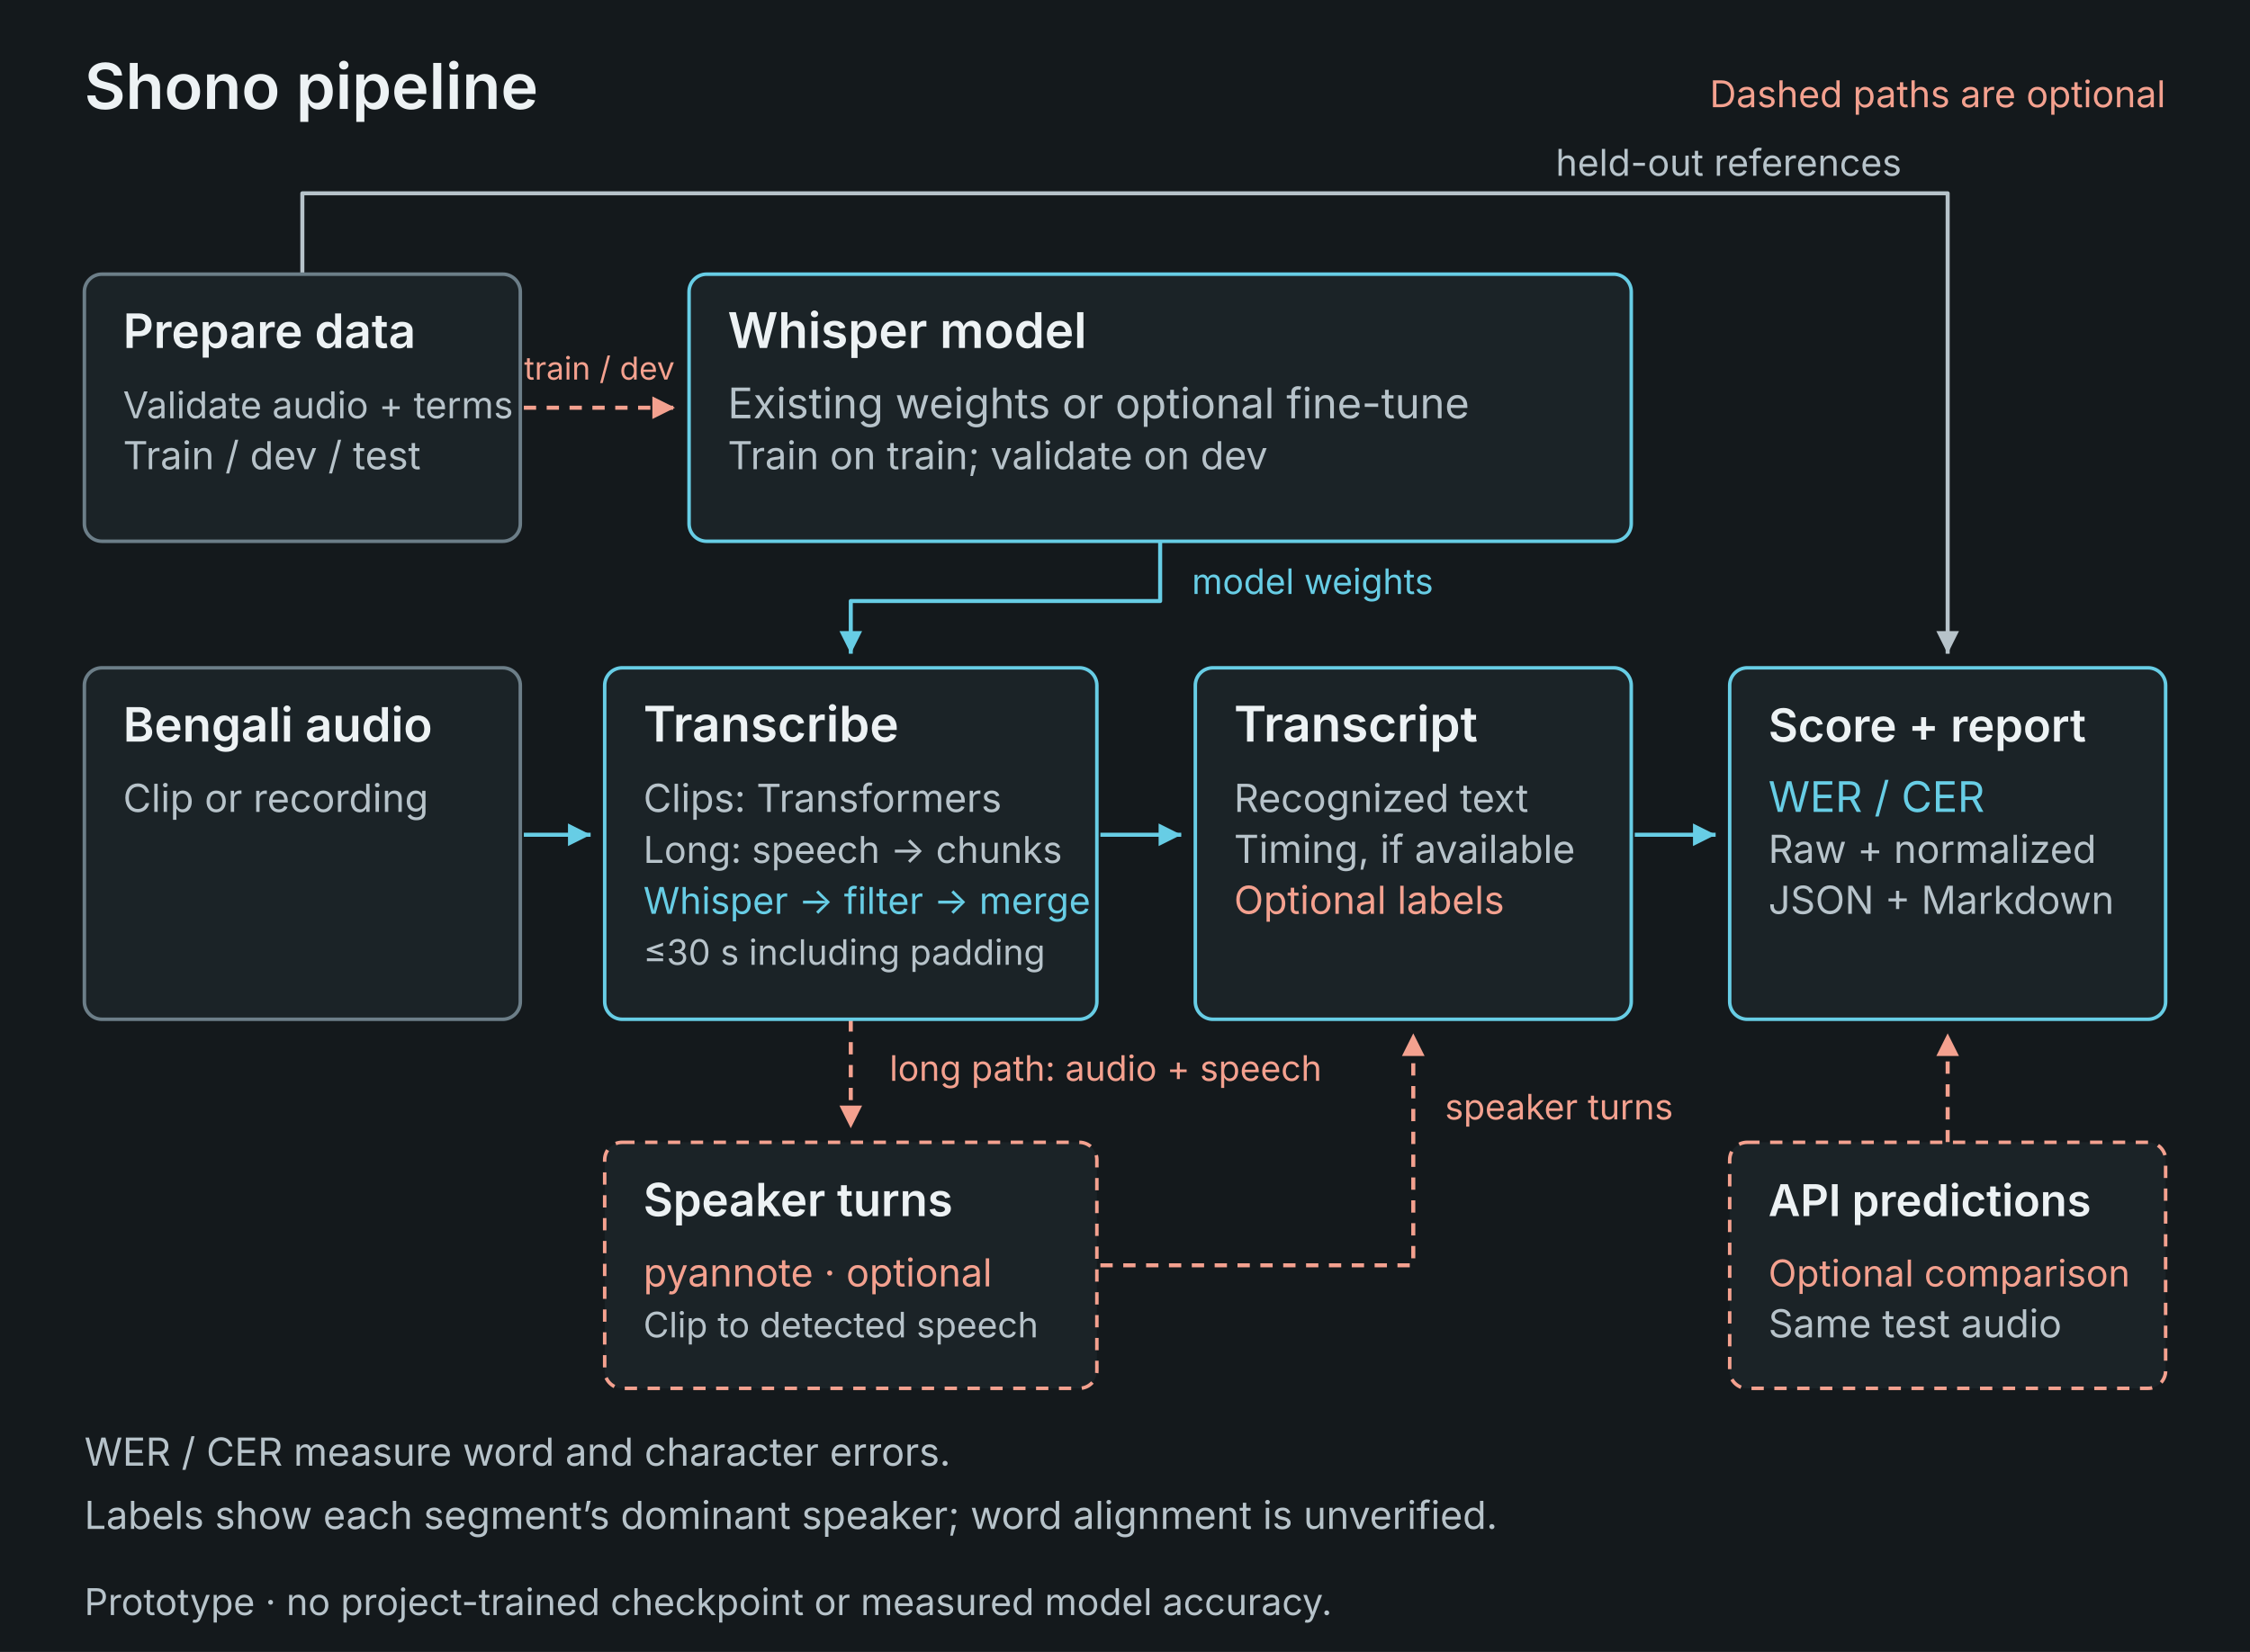
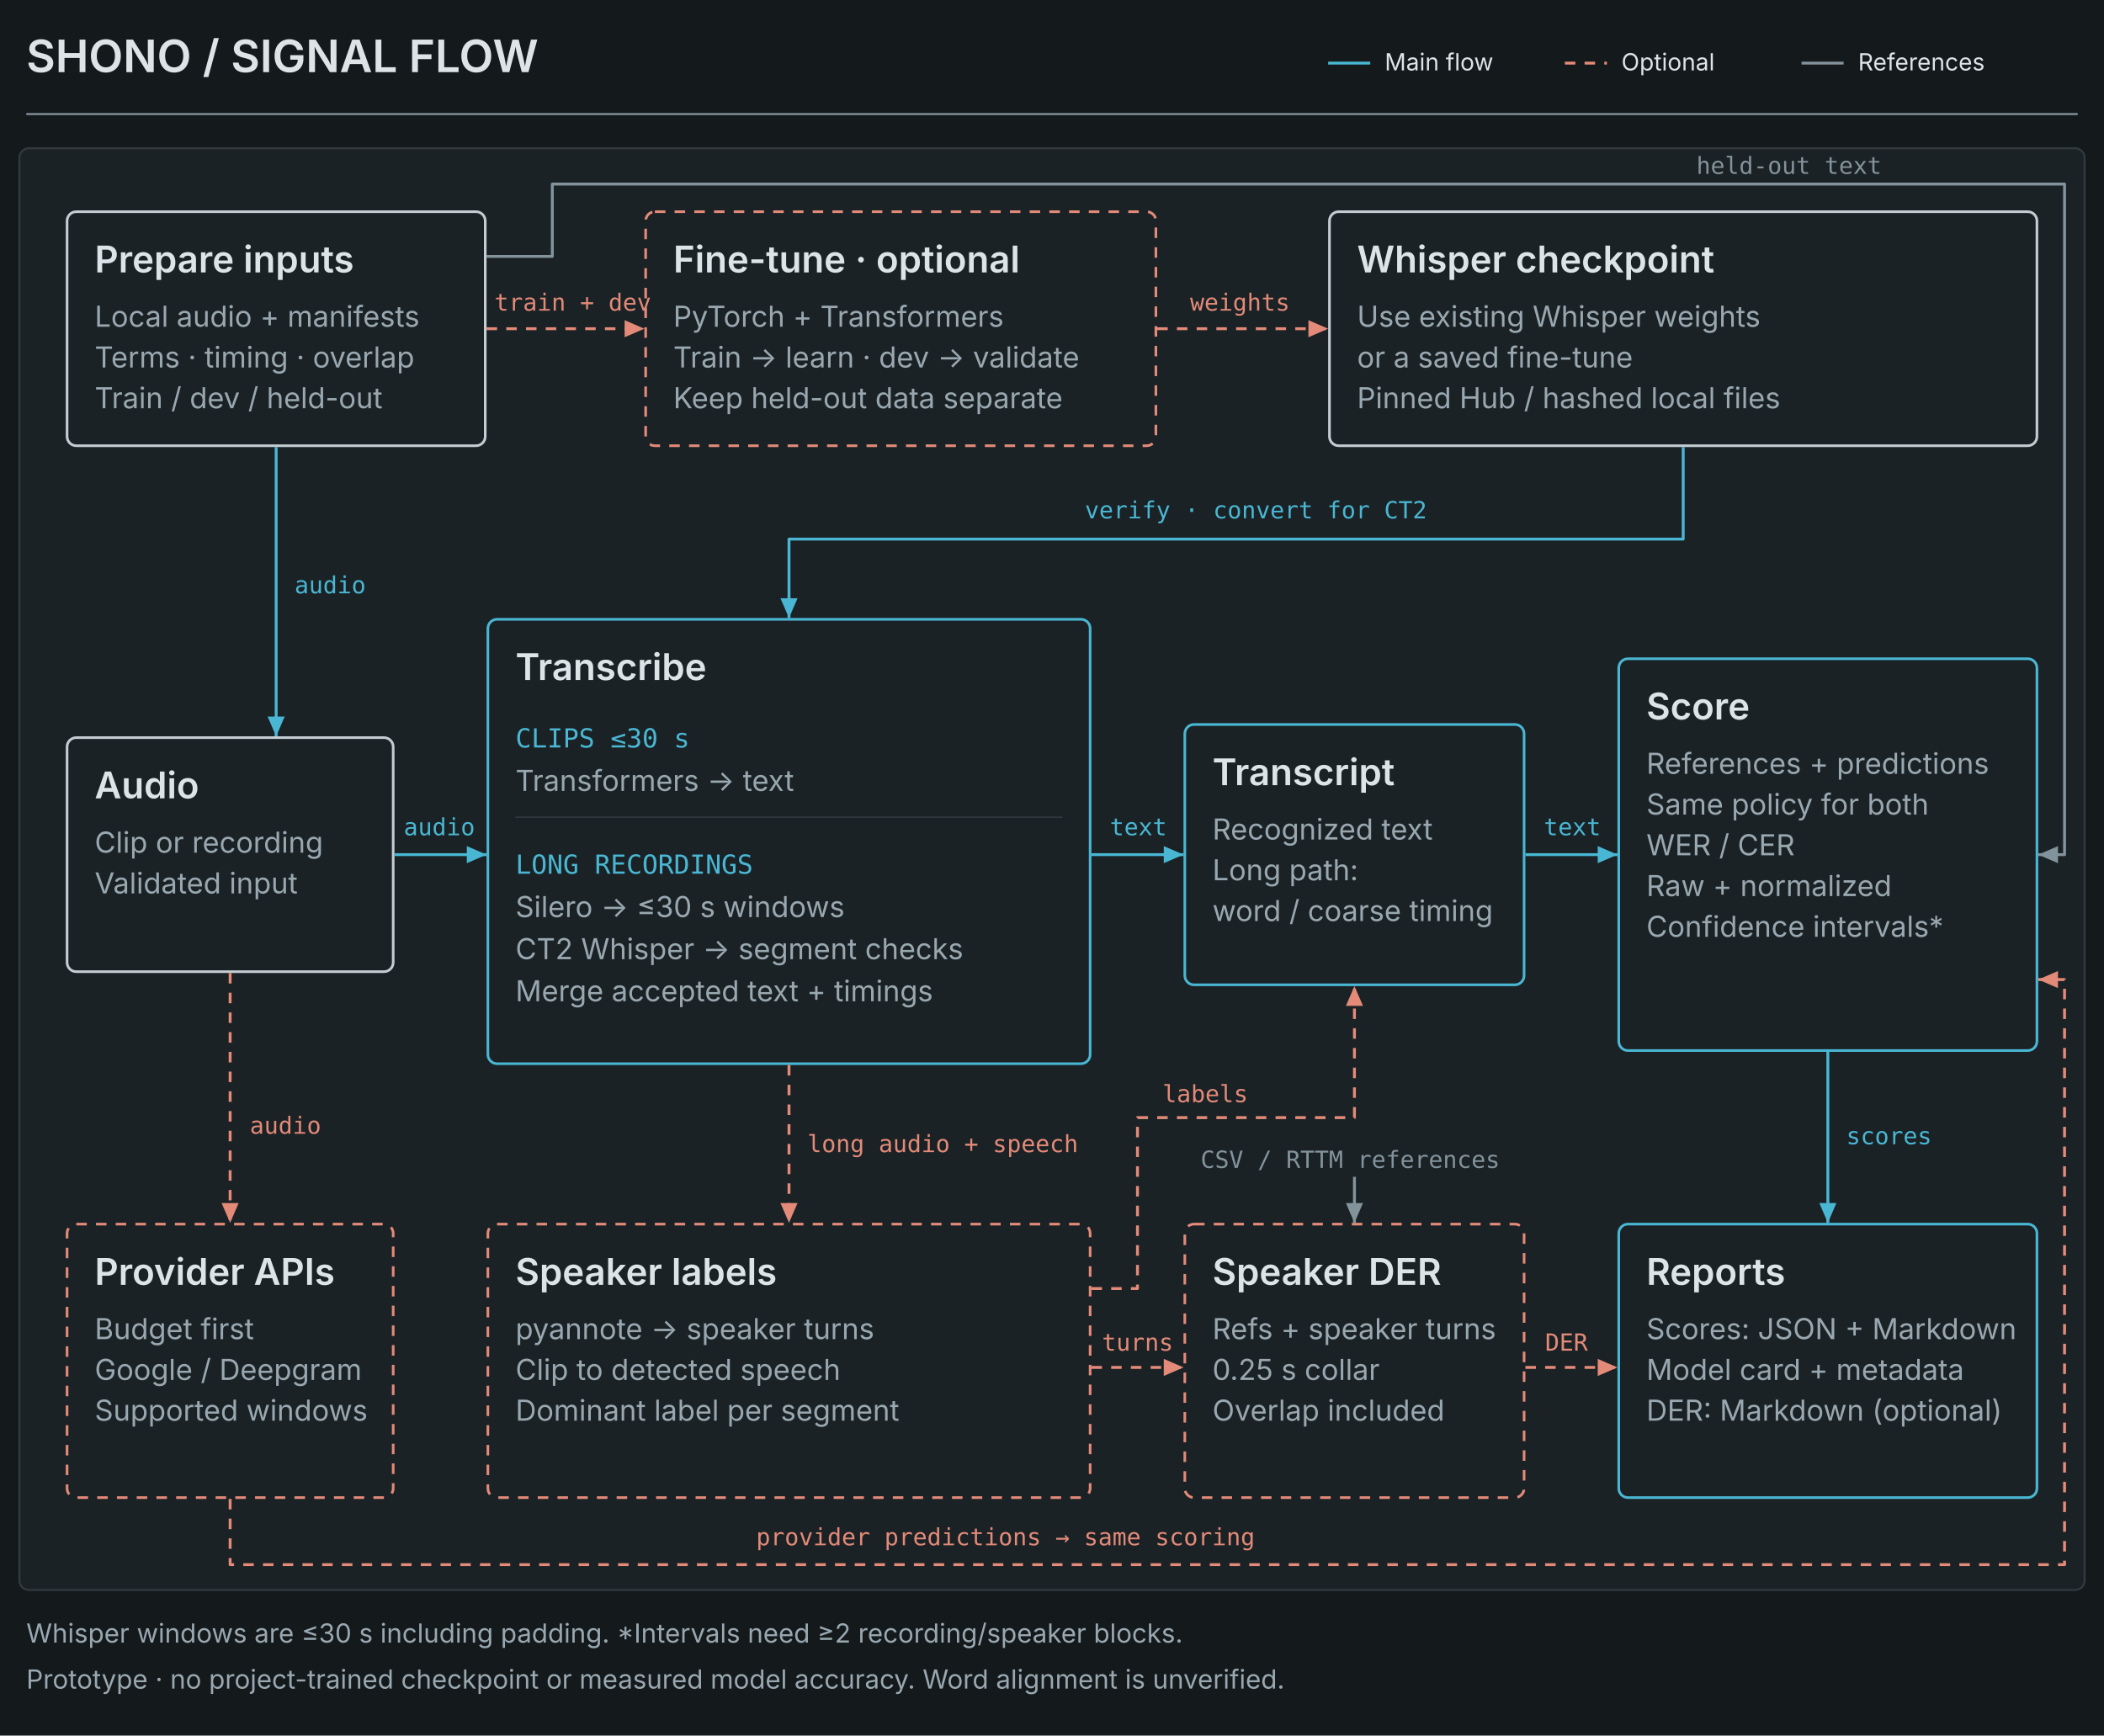
- <svg xmlns="http://www.w3.org/2000/svg" width="1280" height="940" viewBox="0 0 1280 940" fill="none" role="img" aria-labelledby="pipeline-title pipeline-description">
-   <rect width="1280" height="940" fill="#14191C" />
-   <defs>
-     <marker id="flow-arrow" viewBox="0 0 10 10" refX="9" refY="5" markerWidth="7" markerHeight="7" orient="auto-start-reverse">
-       <path d="M1 1 9 5 1 9Z" fill="#67CDE5" />
-     </marker>
-     <marker id="optional-arrow" viewBox="0 0 10 10" refX="9" refY="5" markerWidth="7" markerHeight="7" orient="auto-start-reverse">
-       <path d="M1 1 9 5 1 9Z" fill="#F4A18F" />
-     </marker>
-     <marker id="reference-arrow" viewBox="0 0 10 10" refX="9" refY="5" markerWidth="7" markerHeight="7" orient="auto-start-reverse">
-       <path d="M1 1 9 5 1 9Z" fill="#B7C3CA" />
-     </marker>
-   </defs>
-   <g font-family="Inter, Arial, sans-serif">
-     <text x="48" y="62" font-size="36" font-weight="600" fill="#EDF2F4">Shono pipeline</text>
-     <text x="1232" y="61" font-size="21" font-weight="400" fill="#F4A18F" text-anchor="end">Dashed paths are optional</text>
-     <path d="M172 156V110H1108V372" stroke="#B7C3CA" stroke-width="2.3" stroke-linejoin="round" marker-end="url(#reference-arrow)" />
-     <text x="885" y="100" font-size="21" font-weight="400" fill="#B7C3CA">held-out references</text>
-     <path d="M298 232H384" stroke="#F4A18F" stroke-width="2.3" stroke-linejoin="round" marker-end="url(#optional-arrow)" stroke-dasharray="7 6" />
-     <text x="341" y="216" font-size="18" font-weight="400" fill="#F4A18F" text-anchor="middle">train / dev</text>
-     <path d="M660 308V342H484V372" stroke="#67CDE5" stroke-width="2.3" stroke-linejoin="round" marker-end="url(#flow-arrow)" />
-     <text x="678" y="338" font-size="20" font-weight="400" fill="#67CDE5">model weights</text>
-     <path d="M298 475H336" stroke="#67CDE5" stroke-width="2.3" stroke-linejoin="round" marker-end="url(#flow-arrow)" />
-     <path d="M626 475H672" stroke="#67CDE5" stroke-width="2.3" stroke-linejoin="round" marker-end="url(#flow-arrow)" />
-     <path d="M930 475H976" stroke="#67CDE5" stroke-width="2.3" stroke-linejoin="round" marker-end="url(#flow-arrow)" />
-     <path d="M484 580V642" stroke="#F4A18F" stroke-width="2.3" stroke-linejoin="round" marker-end="url(#optional-arrow)" stroke-dasharray="7 6" />
-     <text x="506" y="615" font-size="20" font-weight="400" fill="#F4A18F">long path: audio + speech</text>
-     <path d="M626 720H804V588" stroke="#F4A18F" stroke-width="2.3" stroke-linejoin="round" marker-end="url(#optional-arrow)" stroke-dasharray="7 6" />
-     <text x="822" y="637" font-size="20" font-weight="400" fill="#F4A18F">speaker turns</text>
-     <path d="M1108 650V588" stroke="#F4A18F" stroke-width="2.3" stroke-linejoin="round" marker-end="url(#optional-arrow)" stroke-dasharray="7 6" />
-     <g id="prepared-data">
-       <rect x="48" y="156" width="248" height="152" rx="10" fill="#1B2327" stroke="#6C7E88" stroke-width="2" />
-       <text x="70" y="198" font-size="27" font-weight="600" fill="#EDF2F4">Prepare data</text>
-       <text x="70" y="238" font-size="21" font-weight="400" fill="#B7C3CA">Validate audio + terms</text>
-       <text x="70" y="267" font-size="22" font-weight="400" fill="#B7C3CA">Train / dev / test</text>
-     </g>
-     <g id="model">
-       <rect x="392" y="156" width="536" height="152" rx="10" fill="#1B2327" stroke="#67CDE5" stroke-width="2" />
-       <text x="414" y="198" font-size="28" font-weight="600" fill="#EDF2F4">Whisper model</text>
-       <text x="414" y="238" font-size="24" font-weight="400" fill="#B7C3CA">Existing weights or optional fine-tune</text>
-       <text x="414" y="267" font-size="22" font-weight="400" fill="#B7C3CA">Train on train; validate on dev</text>
-     </g>
-     <g id="audio">
-       <rect x="48" y="380" width="248" height="200" rx="10" fill="#1B2327" stroke="#6C7E88" stroke-width="2" />
-       <text x="70" y="422" font-size="27" font-weight="600" fill="#EDF2F4">Bengali audio</text>
-       <text x="70" y="462" font-size="22" font-weight="400" fill="#B7C3CA">Clip or recording</text>
-     </g>
-     <g id="transcription">
-       <rect x="344" y="380" width="280" height="200" rx="10" fill="#1B2327" stroke="#67CDE5" stroke-width="2" />
-       <text x="366" y="422" font-size="28" font-weight="600" fill="#EDF2F4">Transcribe</text>
-       <text x="366" y="462" font-size="22" font-weight="400" fill="#B7C3CA">Clips: Transformers</text>
-       <text x="366" y="491" font-size="21" font-weight="400" fill="#B7C3CA">Long: speech → chunks</text>
-       <text x="366" y="520" font-size="21" font-weight="400" fill="#67CDE5">Whisper → filter → merge</text>
-       <text x="366" y="549" font-size="20" font-weight="400" fill="#B7C3CA">≤30 s including padding</text>
-     </g>
-     <g id="transcript">
-       <rect x="680" y="380" width="248" height="200" rx="10" fill="#1B2327" stroke="#67CDE5" stroke-width="2" />
-       <text x="702" y="422" font-size="28" font-weight="600" fill="#EDF2F4">Transcript</text>
-       <text x="702" y="462" font-size="22" font-weight="400" fill="#B7C3CA">Recognized text</text>
-       <text x="702" y="491" font-size="22" font-weight="400" fill="#B7C3CA">Timing, if available</text>
-       <text x="702" y="520" font-size="22" font-weight="400" fill="#F4A18F">Optional labels</text>
-     </g>
-     <g id="evaluation">
-       <rect x="984" y="380" width="248" height="200" rx="10" fill="#1B2327" stroke="#67CDE5" stroke-width="2" />
-       <text x="1006" y="422" font-size="26" font-weight="600" fill="#EDF2F4">Score + report</text>
-       <text x="1006" y="462" font-size="24" font-weight="400" fill="#67CDE5">WER / CER</text>
-       <text x="1006" y="491" font-size="22" font-weight="400" fill="#B7C3CA">Raw + normalized</text>
-       <text x="1006" y="520" font-size="22" font-weight="400" fill="#B7C3CA">JSON + Markdown</text>
-     </g>
-     <g id="speaker-turns">
-       <rect x="344" y="650" width="280" height="140" rx="10" fill="#1B2327" stroke="#F4A18F" stroke-width="2" stroke-dasharray="7 6" />
-       <text x="366" y="692" font-size="26" font-weight="600" fill="#EDF2F4">Speaker turns</text>
-       <text x="366" y="732" font-size="22" font-weight="400" fill="#F4A18F">pyannote · optional</text>
-       <text x="366" y="761" font-size="20" font-weight="400" fill="#B7C3CA">Clip to detected speech</text>
-     </g>
-     <g id="api-predictions">
-       <rect x="984" y="650" width="248" height="140" rx="10" fill="#1B2327" stroke="#F4A18F" stroke-width="2" stroke-dasharray="7 6" />
-       <text x="1006" y="692" font-size="25" font-weight="600" fill="#EDF2F4">API predictions</text>
-       <text x="1006" y="732" font-size="21" font-weight="400" fill="#F4A18F">Optional comparison</text>
-       <text x="1006" y="761" font-size="22" font-weight="400" fill="#B7C3CA">Same test audio</text>
-     </g>
-     <text x="48" y="834" font-size="22" font-weight="400" fill="#B7C3CA">WER / CER measure word and character errors.</text>
-     <text x="48" y="870" font-size="22" font-weight="400" fill="#B7C3CA">Labels show each segment’s dominant speaker; word alignment is unverified.</text>
-     <text x="48" y="919" font-size="21" font-weight="400" fill="#B7C3CA">Prototype · no project-trained checkpoint or measured model accuracy.</text>
-   </g>
+ <svg xmlns="http://www.w3.org/2000/svg" width="1600" height="1320" viewBox="0 0 1600 1320" fill="none" role="img" aria-labelledby="pipeline-title pipeline-description">
+   <rect width="1600" height="1320" fill="#14191C" />
+   <rect x="14.75" y="112.75" width="1570.5" height="1096.5" rx="7.25" fill="#1B2226" stroke="#303A3F" stroke-width="1.5" />
+   <text fill="#DCE4E8" style="white-space: pre" xml:space="preserve" font-family="Inter, Arial, sans-serif" font-size="34" font-weight="600" letter-spacing="0em">
+     <tspan x="20" y="54.864">SHONO / SIGNAL FLOW</tspan>
+   </text>
+   <rect x="20" y="86" width="1560" height="1.5" fill="#83939B" />
+   <path d="M1010 48H1042" stroke="#49B7D3" stroke-width="2.2" />
+   <text fill="#DCE4E8" style="white-space: pre" xml:space="preserve" font-family="Inter, Arial, sans-serif" font-size="18" letter-spacing="0em" font-weight="400">
+     <tspan x="1053" y="53.545">Main flow</tspan>
+   </text>
+   <path d="M1190 48H1222" stroke="#E38A78" stroke-width="2.2" stroke-dasharray="8 7" />
+   <text fill="#DCE4E8" style="white-space: pre" xml:space="preserve" font-family="Inter, Arial, sans-serif" font-size="18" letter-spacing="0em" font-weight="400">
+     <tspan x="1233" y="53.545">Optional</tspan>
+   </text>
+   <path d="M1370 48H1402" stroke="#83939B" stroke-width="2.2" />
+   <text fill="#DCE4E8" style="white-space: pre" xml:space="preserve" font-family="Inter, Arial, sans-serif" font-size="18" letter-spacing="0em" font-weight="400">
+     <tspan x="1413" y="53.545">References</tspan>
+   </text>
+   <rect x="51" y="161" width="318" height="178" rx="7" fill="#1B2226" />
+   <rect x="51" y="161" width="318" height="178" rx="7" stroke="#C4CDD2" stroke-width="2" />
+   <text fill="#DCE4E8" style="white-space: pre" xml:space="preserve" font-family="Inter, Arial, sans-serif" font-size="28" font-weight="600" letter-spacing="0em">
+     <tspan x="72" y="207.182">Prepare inputs</tspan>
+   </text>
+   <text fill="#99A8B0" style="white-space: pre" xml:space="preserve" font-family="Inter, Arial, sans-serif" font-size="22" letter-spacing="0em" font-weight="400">
+     <tspan x="72" y="248.5">Local audio + manifests</tspan>
+   </text>
+   <text fill="#99A8B0" style="white-space: pre" xml:space="preserve" font-family="Inter, Arial, sans-serif" font-size="22" letter-spacing="0em" font-weight="400">
+     <tspan x="72" y="279.5">Terms · timing · overlap</tspan>
+   </text>
+   <text fill="#99A8B0" style="white-space: pre" xml:space="preserve" font-family="Inter, Arial, sans-serif" font-size="22" letter-spacing="0em" font-weight="400">
+     <tspan x="72" y="310.5">Train / dev / held-out</tspan>
+   </text>
+   <rect x="491" y="161" width="388" height="178" rx="7" fill="#1B2226" />
+   <rect x="491" y="161" width="388" height="178" rx="7" stroke="#E38A78" stroke-width="2" stroke-dasharray="8 7" />
+   <text fill="#DCE4E8" style="white-space: pre" xml:space="preserve" font-family="Inter, Arial, sans-serif" font-size="28" font-weight="600" letter-spacing="0em">
+     <tspan x="512" y="207.182">Fine-tune · optional</tspan>
+   </text>
+   <text fill="#99A8B0" style="white-space: pre" xml:space="preserve" font-family="Inter, Arial, sans-serif" font-size="22" letter-spacing="0em" font-weight="400">
+     <tspan x="512" y="248.5">PyTorch + Transformers</tspan>
+   </text>
+   <text fill="#99A8B0" style="white-space: pre" xml:space="preserve" font-family="Inter, Arial, sans-serif" font-size="22" letter-spacing="0em" font-weight="400">
+     <tspan x="512" y="279.5">Train → learn · dev → validate</tspan>
+   </text>
+   <text fill="#99A8B0" style="white-space: pre" xml:space="preserve" font-family="Inter, Arial, sans-serif" font-size="22" letter-spacing="0em" font-weight="400">
+     <tspan x="512" y="310.5">Keep held-out data separate</tspan>
+   </text>
+   <rect x="1011" y="161" width="538" height="178" rx="7" fill="#1B2226" />
+   <rect x="1011" y="161" width="538" height="178" rx="7" stroke="#C4CDD2" stroke-width="2" />
+   <text fill="#DCE4E8" style="white-space: pre" xml:space="preserve" font-family="Inter, Arial, sans-serif" font-size="28" font-weight="600" letter-spacing="0em">
+     <tspan x="1032" y="207.182">Whisper checkpoint</tspan>
+   </text>
+   <text fill="#99A8B0" style="white-space: pre" xml:space="preserve" font-family="Inter, Arial, sans-serif" font-size="22" letter-spacing="0em" font-weight="400">
+     <tspan x="1032" y="248.5">Use existing Whisper weights</tspan>
+   </text>
+   <text fill="#99A8B0" style="white-space: pre" xml:space="preserve" font-family="Inter, Arial, sans-serif" font-size="22" letter-spacing="0em" font-weight="400">
+     <tspan x="1032" y="279.5">or a saved fine-tune</tspan>
+   </text>
+   <text fill="#99A8B0" style="white-space: pre" xml:space="preserve" font-family="Inter, Arial, sans-serif" font-size="22" letter-spacing="0em" font-weight="400">
+     <tspan x="1032" y="310.5">Pinned Hub / hashed local files</tspan>
+   </text>
+   <rect x="51" y="561" width="248" height="178" rx="7" fill="#1B2226" />
+   <rect x="51" y="561" width="248" height="178" rx="7" stroke="#C4CDD2" stroke-width="2" />
+   <text fill="#DCE4E8" style="white-space: pre" xml:space="preserve" font-family="Inter, Arial, sans-serif" font-size="28" font-weight="600" letter-spacing="0em">
+     <tspan x="72" y="607.182">Audio</tspan>
+   </text>
+   <text fill="#99A8B0" style="white-space: pre" xml:space="preserve" font-family="Inter, Arial, sans-serif" font-size="22" letter-spacing="0em" font-weight="400">
+     <tspan x="72" y="648.5">Clip or recording</tspan>
+   </text>
+   <text fill="#99A8B0" style="white-space: pre" xml:space="preserve" font-family="Inter, Arial, sans-serif" font-size="22" letter-spacing="0em" font-weight="400">
+     <tspan x="72" y="679.5">Validated input</tspan>
+   </text>
+   <rect x="371" y="471" width="458" height="338" rx="7" fill="#1B2226" />
+   <rect x="371" y="471" width="458" height="338" rx="7" stroke="#49B7D3" stroke-width="2" />
+   <text fill="#DCE4E8" style="white-space: pre" xml:space="preserve" font-family="Inter, Arial, sans-serif" font-size="28" font-weight="600" letter-spacing="0em">
+     <tspan x="392" y="517.182">Transcribe</tspan>
+   </text>
+   <text fill="#49B7D3" style="white-space: pre" xml:space="preserve" font-family="IBM Plex Mono, SFMono-Regular, Consolas, monospace" font-size="20" letter-spacing="0em" font-weight="400">
+     <tspan x="392" y="568.5">CLIPS ≤30 s</tspan>
+   </text>
+   <text fill="#99A8B0" style="white-space: pre" xml:space="preserve" font-family="Inter, Arial, sans-serif" font-size="22" letter-spacing="0em" font-weight="400">
+     <tspan x="392" y="601.5">Transformers → text</tspan>
+   </text>
+   <rect x="392" y="621" width="416" height="1" fill="#303A3F" />
+   <text fill="#49B7D3" style="white-space: pre" xml:space="preserve" font-family="IBM Plex Mono, SFMono-Regular, Consolas, monospace" font-size="20" letter-spacing="0em" font-weight="400">
+     <tspan x="392" y="664.5">LONG RECORDINGS</tspan>
+   </text>
+   <text fill="#99A8B0" style="white-space: pre" xml:space="preserve" font-family="Inter, Arial, sans-serif" font-size="22" letter-spacing="0em" font-weight="400">
+     <tspan x="392" y="697.5">Silero → ≤30 s windows</tspan>
+   </text>
+   <text fill="#99A8B0" style="white-space: pre" xml:space="preserve" font-family="Inter, Arial, sans-serif" font-size="22" letter-spacing="0em" font-weight="400">
+     <tspan x="392" y="729.5">CT2 Whisper → segment checks</tspan>
+   </text>
+   <text fill="#99A8B0" style="white-space: pre" xml:space="preserve" font-family="Inter, Arial, sans-serif" font-size="22" letter-spacing="0em" font-weight="400">
+     <tspan x="392" y="761.5">Merge accepted text + timings</tspan>
+   </text>
+   <rect x="901" y="551" width="258" height="198" rx="7" fill="#1B2226" />
+   <rect x="901" y="551" width="258" height="198" rx="7" stroke="#49B7D3" stroke-width="2" />
+   <text fill="#DCE4E8" style="white-space: pre" xml:space="preserve" font-family="Inter, Arial, sans-serif" font-size="28" font-weight="600" letter-spacing="0em">
+     <tspan x="922" y="597.182">Transcript</tspan>
+   </text>
+   <text fill="#99A8B0" style="white-space: pre" xml:space="preserve" font-family="Inter, Arial, sans-serif" font-size="22" letter-spacing="0em" font-weight="400">
+     <tspan x="922" y="638.5">Recognized text</tspan>
+   </text>
+   <text fill="#99A8B0" style="white-space: pre" xml:space="preserve" font-family="Inter, Arial, sans-serif" font-size="22" letter-spacing="0em" font-weight="400">
+     <tspan x="922" y="669.5">Long path:</tspan>
+   </text>
+   <text fill="#99A8B0" style="white-space: pre" xml:space="preserve" font-family="Inter, Arial, sans-serif" font-size="22" letter-spacing="0em" font-weight="400">
+     <tspan x="922" y="700.5">word / coarse timing</tspan>
+   </text>
+   <rect x="1231" y="501" width="318" height="298" rx="7" fill="#1B2226" />
+   <rect x="1231" y="501" width="318" height="298" rx="7" stroke="#49B7D3" stroke-width="2" />
+   <text fill="#DCE4E8" style="white-space: pre" xml:space="preserve" font-family="Inter, Arial, sans-serif" font-size="28" font-weight="600" letter-spacing="0em">
+     <tspan x="1252" y="547.182">Score</tspan>
+   </text>
+   <text fill="#99A8B0" style="white-space: pre" xml:space="preserve" font-family="Inter, Arial, sans-serif" font-size="22" letter-spacing="0em" font-weight="400">
+     <tspan x="1252" y="588.5">References + predictions</tspan>
+   </text>
+   <text fill="#99A8B0" style="white-space: pre" xml:space="preserve" font-family="Inter, Arial, sans-serif" font-size="22" letter-spacing="0em" font-weight="400">
+     <tspan x="1252" y="619.5">Same policy for both</tspan>
+   </text>
+   <text fill="#99A8B0" style="white-space: pre" xml:space="preserve" font-family="Inter, Arial, sans-serif" font-size="22" letter-spacing="0em" font-weight="400">
+     <tspan x="1252" y="650.5">WER / CER</tspan>
+   </text>
+   <text fill="#99A8B0" style="white-space: pre" xml:space="preserve" font-family="Inter, Arial, sans-serif" font-size="22" letter-spacing="0em" font-weight="400">
+     <tspan x="1252" y="681.5">Raw + normalized</tspan>
+   </text>
+   <text fill="#99A8B0" style="white-space: pre" xml:space="preserve" font-family="Inter, Arial, sans-serif" font-size="22" letter-spacing="0em" font-weight="400">
+     <tspan x="1252" y="712.5">Confidence intervals*</tspan>
+   </text>
+   <rect x="1231" y="931" width="318" height="208" rx="7" fill="#1B2226" />
+   <rect x="1231" y="931" width="318" height="208" rx="7" stroke="#49B7D3" stroke-width="2" />
+   <text fill="#DCE4E8" style="white-space: pre" xml:space="preserve" font-family="Inter, Arial, sans-serif" font-size="28" font-weight="600" letter-spacing="0em">
+     <tspan x="1252" y="977.182">Reports</tspan>
+   </text>
+   <text fill="#99A8B0" style="white-space: pre" xml:space="preserve" font-family="Inter, Arial, sans-serif" font-size="22" letter-spacing="0em" font-weight="400">
+     <tspan x="1252" y="1018.5">Scores: JSON + Markdown</tspan>
+   </text>
+   <text fill="#99A8B0" style="white-space: pre" xml:space="preserve" font-family="Inter, Arial, sans-serif" font-size="22" letter-spacing="0em" font-weight="400">
+     <tspan x="1252" y="1049.5">Model card + metadata</tspan>
+   </text>
+   <text fill="#99A8B0" style="white-space: pre" xml:space="preserve" font-family="Inter, Arial, sans-serif" font-size="22" letter-spacing="0em" font-weight="400">
+     <tspan x="1252" y="1080.5">DER: Markdown (optional)</tspan>
+   </text>
+   <rect x="51" y="931" width="248" height="208" rx="7" fill="#1B2226" />
+   <rect x="51" y="931" width="248" height="208" rx="7" stroke="#E38A78" stroke-width="2" stroke-dasharray="8 7" />
+   <text fill="#DCE4E8" style="white-space: pre" xml:space="preserve" font-family="Inter, Arial, sans-serif" font-size="28" font-weight="600" letter-spacing="0em">
+     <tspan x="72" y="977.182">Provider APIs</tspan>
+   </text>
+   <text fill="#99A8B0" style="white-space: pre" xml:space="preserve" font-family="Inter, Arial, sans-serif" font-size="22" letter-spacing="0em" font-weight="400">
+     <tspan x="72" y="1018.5">Budget first</tspan>
+   </text>
+   <text fill="#99A8B0" style="white-space: pre" xml:space="preserve" font-family="Inter, Arial, sans-serif" font-size="22" letter-spacing="0em" font-weight="400">
+     <tspan x="72" y="1049.5">Google / Deepgram</tspan>
+   </text>
+   <text fill="#99A8B0" style="white-space: pre" xml:space="preserve" font-family="Inter, Arial, sans-serif" font-size="22" letter-spacing="0em" font-weight="400">
+     <tspan x="72" y="1080.5">Supported windows</tspan>
+   </text>
+   <rect x="371" y="931" width="458" height="208" rx="7" fill="#1B2226" />
+   <rect x="371" y="931" width="458" height="208" rx="7" stroke="#E38A78" stroke-width="2" stroke-dasharray="8 7" />
+   <text fill="#DCE4E8" style="white-space: pre" xml:space="preserve" font-family="Inter, Arial, sans-serif" font-size="28" font-weight="600" letter-spacing="0em">
+     <tspan x="392" y="977.182">Speaker labels</tspan>
+   </text>
+   <text fill="#99A8B0" style="white-space: pre" xml:space="preserve" font-family="Inter, Arial, sans-serif" font-size="22" letter-spacing="0em" font-weight="400">
+     <tspan x="392" y="1018.5">pyannote → speaker turns</tspan>
+   </text>
+   <text fill="#99A8B0" style="white-space: pre" xml:space="preserve" font-family="Inter, Arial, sans-serif" font-size="22" letter-spacing="0em" font-weight="400">
+     <tspan x="392" y="1049.5">Clip to detected speech</tspan>
+   </text>
+   <text fill="#99A8B0" style="white-space: pre" xml:space="preserve" font-family="Inter, Arial, sans-serif" font-size="22" letter-spacing="0em" font-weight="400">
+     <tspan x="392" y="1080.5">Dominant label per segment</tspan>
+   </text>
+   <rect x="901" y="931" width="258" height="208" rx="7" fill="#1B2226" />
+   <rect x="901" y="931" width="258" height="208" rx="7" stroke="#E38A78" stroke-width="2" stroke-dasharray="8 7" />
+   <text fill="#DCE4E8" style="white-space: pre" xml:space="preserve" font-family="Inter, Arial, sans-serif" font-size="28" font-weight="600" letter-spacing="0em">
+     <tspan x="922" y="977.182">Speaker DER</tspan>
+   </text>
+   <text fill="#99A8B0" style="white-space: pre" xml:space="preserve" font-family="Inter, Arial, sans-serif" font-size="22" letter-spacing="0em" font-weight="400">
+     <tspan x="922" y="1018.5">Refs + speaker turns</tspan>
+   </text>
+   <text fill="#99A8B0" style="white-space: pre" xml:space="preserve" font-family="Inter, Arial, sans-serif" font-size="22" letter-spacing="0em" font-weight="400">
+     <tspan x="922" y="1049.5">0.25 s collar</tspan>
+   </text>
+   <text fill="#99A8B0" style="white-space: pre" xml:space="preserve" font-family="Inter, Arial, sans-serif" font-size="22" letter-spacing="0em" font-weight="400">
+     <tspan x="922" y="1080.5">Overlap included</tspan>
+   </text>
+   <text fill="#99A8B0" style="white-space: pre" xml:space="preserve" font-family="Inter, Arial, sans-serif" font-size="20" letter-spacing="0em" font-weight="400">
+     <tspan x="20" y="1249.27">Whisper windows are ≤30 s including padding. *Intervals need ≥2 recording/speaker blocks.</tspan>
+   </text>
+   <text fill="#99A8B0" style="white-space: pre" xml:space="preserve" font-family="Inter, Arial, sans-serif" font-size="20" letter-spacing="0em" font-weight="400">
+     <tspan x="20" y="1284.27">Prototype · no project-trained checkpoint or measured model accuracy. Word alignment is unverified.</tspan>
+   </text>
+   <path d="M370 250H490" stroke="#E38A78" stroke-width="2.2" stroke-linejoin="round" stroke-dasharray="8 7" />
+   <path d="M490 250L475 256.5V243.5L490 250Z" fill="#E38A78" />
+   <text fill="#E38A78" style="white-space: pre" xml:space="preserve" font-family="IBM Plex Mono, SFMono-Regular, Consolas, monospace" font-size="18" letter-spacing="0em" font-weight="400">
+     <tspan x="376" y="236.25">train + dev</tspan>
+   </text>
+   <path d="M880 250H1010" stroke="#E38A78" stroke-width="2.2" stroke-linejoin="round" stroke-dasharray="8 7" />
+   <path d="M1010 250L995 256.5V243.5L1010 250Z" fill="#E38A78" />
+   <text fill="#E38A78" style="white-space: pre" xml:space="preserve" font-family="IBM Plex Mono, SFMono-Regular, Consolas, monospace" font-size="18" letter-spacing="0em" font-weight="400">
+     <tspan x="905" y="236.25">weights</tspan>
+   </text>
+   <path d="M210 340V560" stroke="#49B7D3" stroke-width="2.2" stroke-linejoin="round" />
+   <path d="M210 560L203.5 545H216.5L210 560Z" fill="#49B7D3" />
+   <text fill="#49B7D3" style="white-space: pre" xml:space="preserve" font-family="IBM Plex Mono, SFMono-Regular, Consolas, monospace" font-size="18" letter-spacing="0em" font-weight="400">
+     <tspan x="224" y="451.25">audio</tspan>
+   </text>
+   <path d="M1280 340V410H600V470" stroke="#49B7D3" stroke-width="2.2" stroke-linejoin="round" />
+   <path d="M600 470L593.5 455H606.5L600 470Z" fill="#49B7D3" />
+   <text fill="#49B7D3" style="white-space: pre" xml:space="preserve" font-family="IBM Plex Mono, SFMono-Regular, Consolas, monospace" font-size="18" letter-spacing="0em" font-weight="400">
+     <tspan x="825" y="394.25">verify · convert for CT2</tspan>
+   </text>
+   <path d="M370 195H420V140H1570V650H1550" stroke="#83939B" stroke-width="2.2" stroke-linejoin="round" />
+   <path d="M1550 650L1565 643.5V656.5L1550 650Z" fill="#83939B" />
+   <text fill="#83939B" style="white-space: pre" xml:space="preserve" font-family="IBM Plex Mono, SFMono-Regular, Consolas, monospace" font-size="18" letter-spacing="0em" font-weight="400">
+     <tspan x="1290" y="132.25">held-out text</tspan>
+   </text>
+   <path d="M300 650H370" stroke="#49B7D3" stroke-width="2.2" stroke-linejoin="round" />
+   <path d="M370 650L355 656.5V643.5L370 650Z" fill="#49B7D3" />
+   <text fill="#49B7D3" style="white-space: pre" xml:space="preserve" font-family="IBM Plex Mono, SFMono-Regular, Consolas, monospace" font-size="18" letter-spacing="0em" font-weight="400">
+     <tspan x="307" y="635.25">audio</tspan>
+   </text>
+   <path d="M830 650H900" stroke="#49B7D3" stroke-width="2.2" stroke-linejoin="round" />
+   <path d="M900 650L885 656.5V643.5L900 650Z" fill="#49B7D3" />
+   <text fill="#49B7D3" style="white-space: pre" xml:space="preserve" font-family="IBM Plex Mono, SFMono-Regular, Consolas, monospace" font-size="18" letter-spacing="0em" font-weight="400">
+     <tspan x="844" y="635.25">text</tspan>
+   </text>
+   <path d="M1160 650H1230" stroke="#49B7D3" stroke-width="2.2" stroke-linejoin="round" />
+   <path d="M1230 650L1215 656.5V643.5L1230 650Z" fill="#49B7D3" />
+   <text fill="#49B7D3" style="white-space: pre" xml:space="preserve" font-family="IBM Plex Mono, SFMono-Regular, Consolas, monospace" font-size="18" letter-spacing="0em" font-weight="400">
+     <tspan x="1174" y="635.25">text</tspan>
+   </text>
+   <path d="M1390 800V930" stroke="#49B7D3" stroke-width="2.2" stroke-linejoin="round" />
+   <path d="M1390 930L1383.5 915H1396.5L1390 930Z" fill="#49B7D3" />
+   <text fill="#49B7D3" style="white-space: pre" xml:space="preserve" font-family="IBM Plex Mono, SFMono-Regular, Consolas, monospace" font-size="18" letter-spacing="0em" font-weight="400">
+     <tspan x="1404" y="870.25">scores</tspan>
+   </text>
+   <path d="M175 740V930" stroke="#E38A78" stroke-width="2.2" stroke-linejoin="round" stroke-dasharray="8 7" />
+   <path d="M175 930L168.5 915H181.5L175 930Z" fill="#E38A78" />
+   <text fill="#E38A78" style="white-space: pre" xml:space="preserve" font-family="IBM Plex Mono, SFMono-Regular, Consolas, monospace" font-size="18" letter-spacing="0em" font-weight="400">
+     <tspan x="190" y="862.25">audio</tspan>
+   </text>
+   <path d="M600 810V930" stroke="#E38A78" stroke-width="2.2" stroke-linejoin="round" stroke-dasharray="8 7" />
+   <path d="M600 930L593.5 915H606.5L600 930Z" fill="#E38A78" />
+   <text fill="#E38A78" style="white-space: pre" xml:space="preserve" font-family="IBM Plex Mono, SFMono-Regular, Consolas, monospace" font-size="18" letter-spacing="0em" font-weight="400">
+     <tspan x="614" y="876.25">long audio + speech</tspan>
+   </text>
+   <path d="M830 980H865V850H1030V750" stroke="#E38A78" stroke-width="2.2" stroke-linejoin="round" stroke-dasharray="8 7" />
+   <path d="M1030 750L1036.5 765H1023.5L1030 750Z" fill="#E38A78" />
+   <text fill="#E38A78" style="white-space: pre" xml:space="preserve" font-family="IBM Plex Mono, SFMono-Regular, Consolas, monospace" font-size="18" letter-spacing="0em" font-weight="400">
+     <tspan x="884" y="838.25">labels</tspan>
+   </text>
+   <path d="M830 1040H900" stroke="#E38A78" stroke-width="2.2" stroke-linejoin="round" stroke-dasharray="8 7" />
+   <path d="M900 1040L885 1046.5V1033.5L900 1040Z" fill="#E38A78" />
+   <text fill="#E38A78" style="white-space: pre" xml:space="preserve" font-family="IBM Plex Mono, SFMono-Regular, Consolas, monospace" font-size="18" letter-spacing="0em" font-weight="400">
+     <tspan x="838" y="1027.25">turns</tspan>
+   </text>
+   <path d="M1030 895V930" stroke="#83939B" stroke-width="2.2" stroke-linejoin="round" />
+   <path d="M1030 930L1023.5 915H1036.5L1030 930Z" fill="#83939B" />
+   <text fill="#83939B" style="white-space: pre" xml:space="preserve" font-family="IBM Plex Mono, SFMono-Regular, Consolas, monospace" font-size="18" letter-spacing="0em" font-weight="400">
+     <tspan x="913" y="888.25">CSV / RTTM references</tspan>
+   </text>
+   <path d="M1160 1040H1230" stroke="#E38A78" stroke-width="2.2" stroke-linejoin="round" stroke-dasharray="8 7" />
+   <path d="M1230 1040L1215 1046.5V1033.5L1230 1040Z" fill="#E38A78" />
+   <text fill="#E38A78" style="white-space: pre" xml:space="preserve" font-family="IBM Plex Mono, SFMono-Regular, Consolas, monospace" font-size="18" letter-spacing="0em" font-weight="400">
+     <tspan x="1175" y="1027.25">DER</tspan>
+   </text>
+   <path d="M175 1140V1190H1570V745H1550" stroke="#E38A78" stroke-width="2.2" stroke-linejoin="round" stroke-dasharray="8 7" />
+   <path d="M1550 745L1565 738.5V751.5L1550 745Z" fill="#E38A78" />
+   <text fill="#E38A78" style="white-space: pre" xml:space="preserve" font-family="IBM Plex Mono, SFMono-Regular, Consolas, monospace" font-size="18" letter-spacing="0em" font-weight="400">
+     <tspan x="575" y="1175.25">provider predictions → same scoring</tspan>
+   </text>
</svg>
